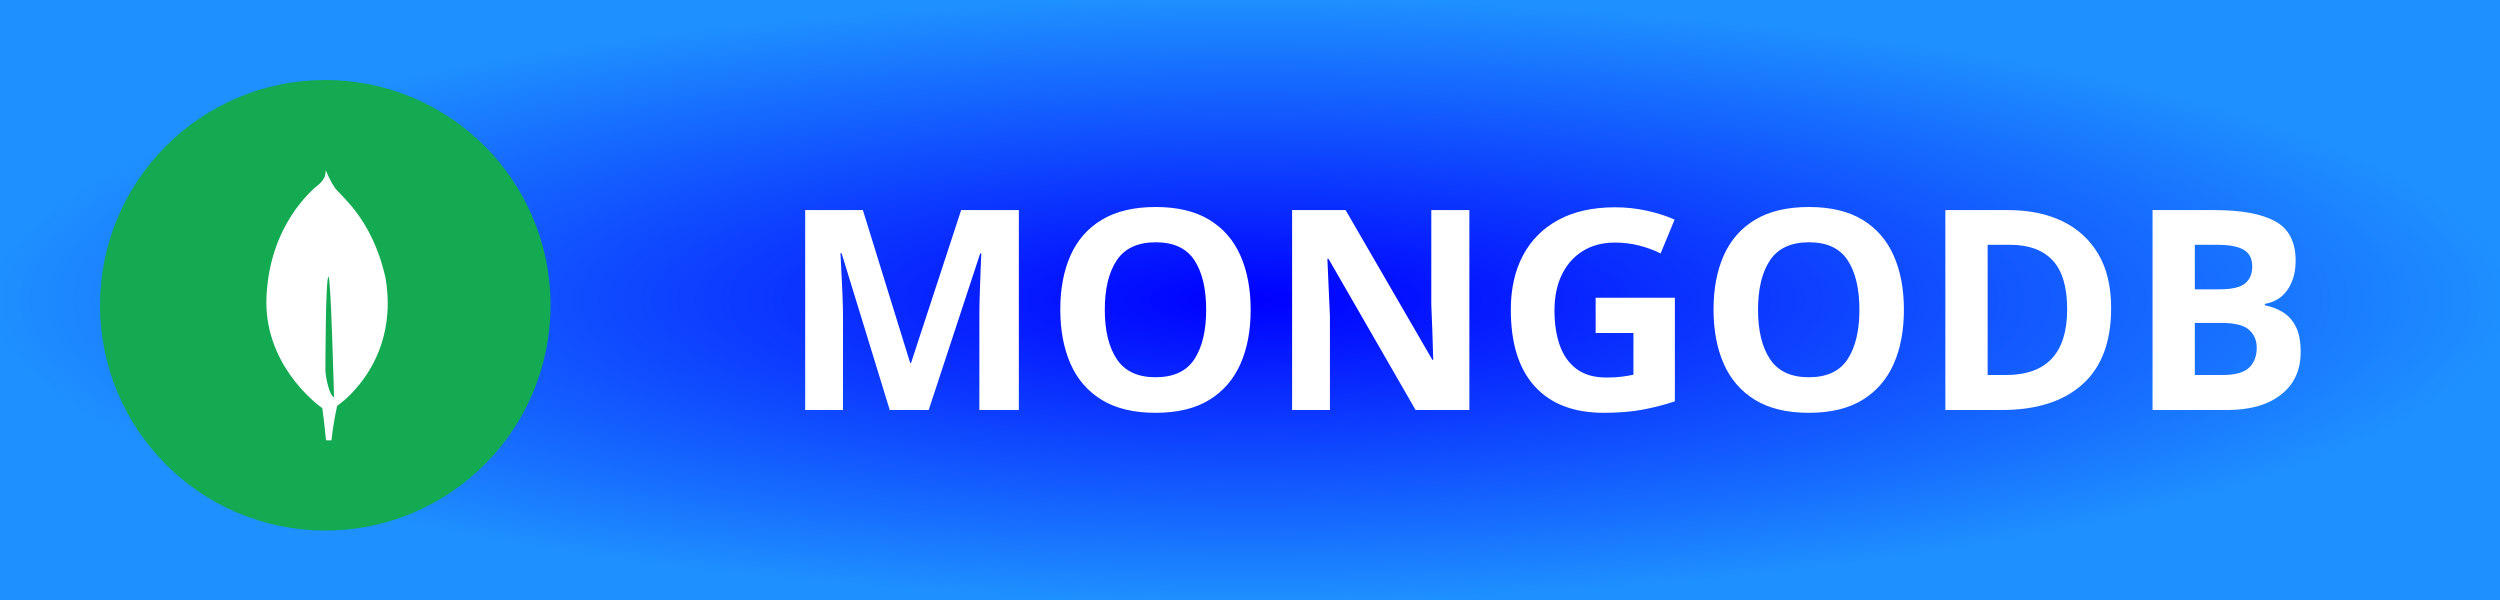
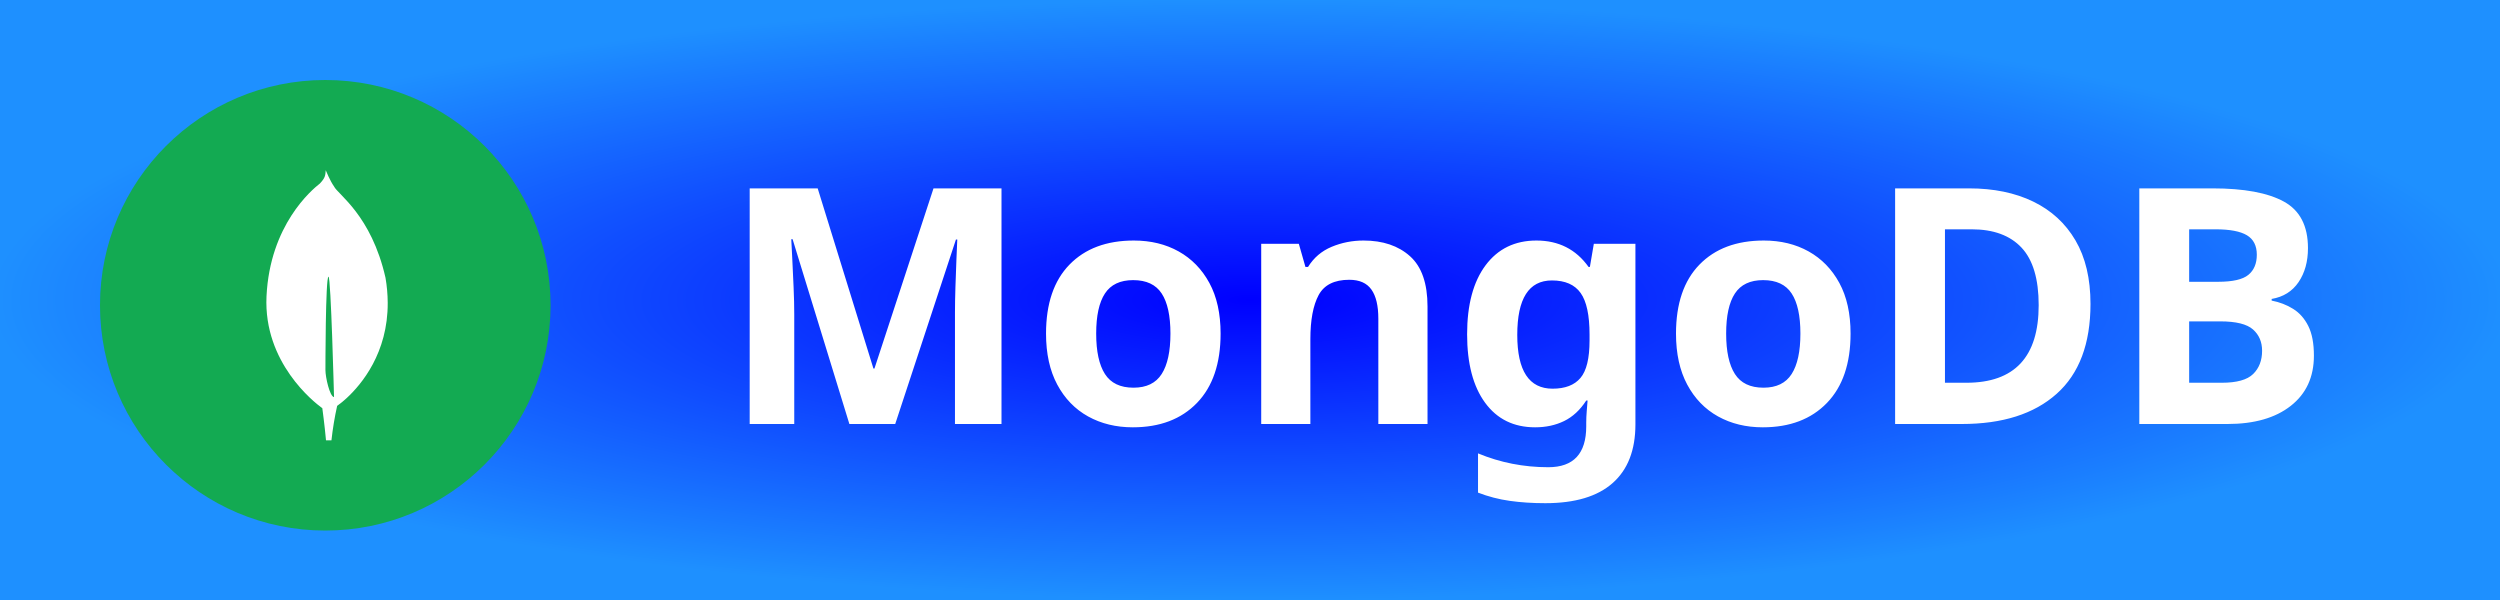
- <svg xmlns="http://www.w3.org/2000/svg" width="125" height="30" role="img" aria-label="MONGODB">
+ <svg xmlns="http://www.w3.org/2000/svg" width="125" height="30" role="img" aria-label="MongoDB">
  <defs>
    <radialGradient id="boxFill" cx="50%" cy="50%" r="50%" fx="50%" fy="50%">
      <stop offset="0%" stop-color="#0000FF">
        <animate attributeName="stop-color" values="#1E90FF;#00BFFF;#87CEFA;#4682B4;#0000FF;#1E90FF" dur="4s" repeatCount="indefinite" />
      </stop>
      <stop offset="100%" stop-color="#1E90FF">
        <animate attributeName="stop-color" values="#00BFFF;#87CEFA;#4682B4;#5F9EA0;#1E90FF;#00BFFF" dur="4s" repeatCount="indefinite" />
      </stop>
    </radialGradient>
  </defs>
  <rect x="0" y="0" width="125" height="30" fill="url(#boxFill)" />
  <g transform="translate(5, 4) scale(0.022)">
    <circle cx="512" cy="512" r="512" style="fill:#13aa52" />
    <path d="M648.86 449.44c-32.34-142.73-108.77-189.66-117-207.59-9-12.65-18.12-35.15-18.12-35.15-.15-.38-.39-1.05-.67-1.7-.93 12.65-1.41 17.53-13.37 30.29-18.52 14.48-113.54 94.21-121.27 256.37-7.21 151.24 109.25 241.36 125 252.85l1.79 1.27v-.11c.1.76 5 36 8.44 73.34H526a726.68 726.68 0 0 1 13-78.53l1-.65a204.48 204.48 0 0 0 20.11-16.45l.72-.65c33.48-30.93 93.67-102.47 93.08-216.53a347.07 347.07 0 0 0-5.05-56.76zM512.35 659.12s0-212.12 7-212.08c5.46 0 12.53 273.61 12.53 273.61-9.72-1.17-19.53-45.03-19.53-61.53z" style="fill:#fff" />
  </g>
-   <text transform="scale(0.1)" x="390" y="205" fill="#fff" font-size="140" font-weight="600" font-family="Tahoma, Geneva, sans-serif">
-         MONGODB
+   <text transform="scale(0.1)" x="360" y="212" fill="#fff" font-size="165" font-weight="600" font-family="Tahoma, Geneva, sans-serif">
+         MongoDB
    </text>
</svg>
